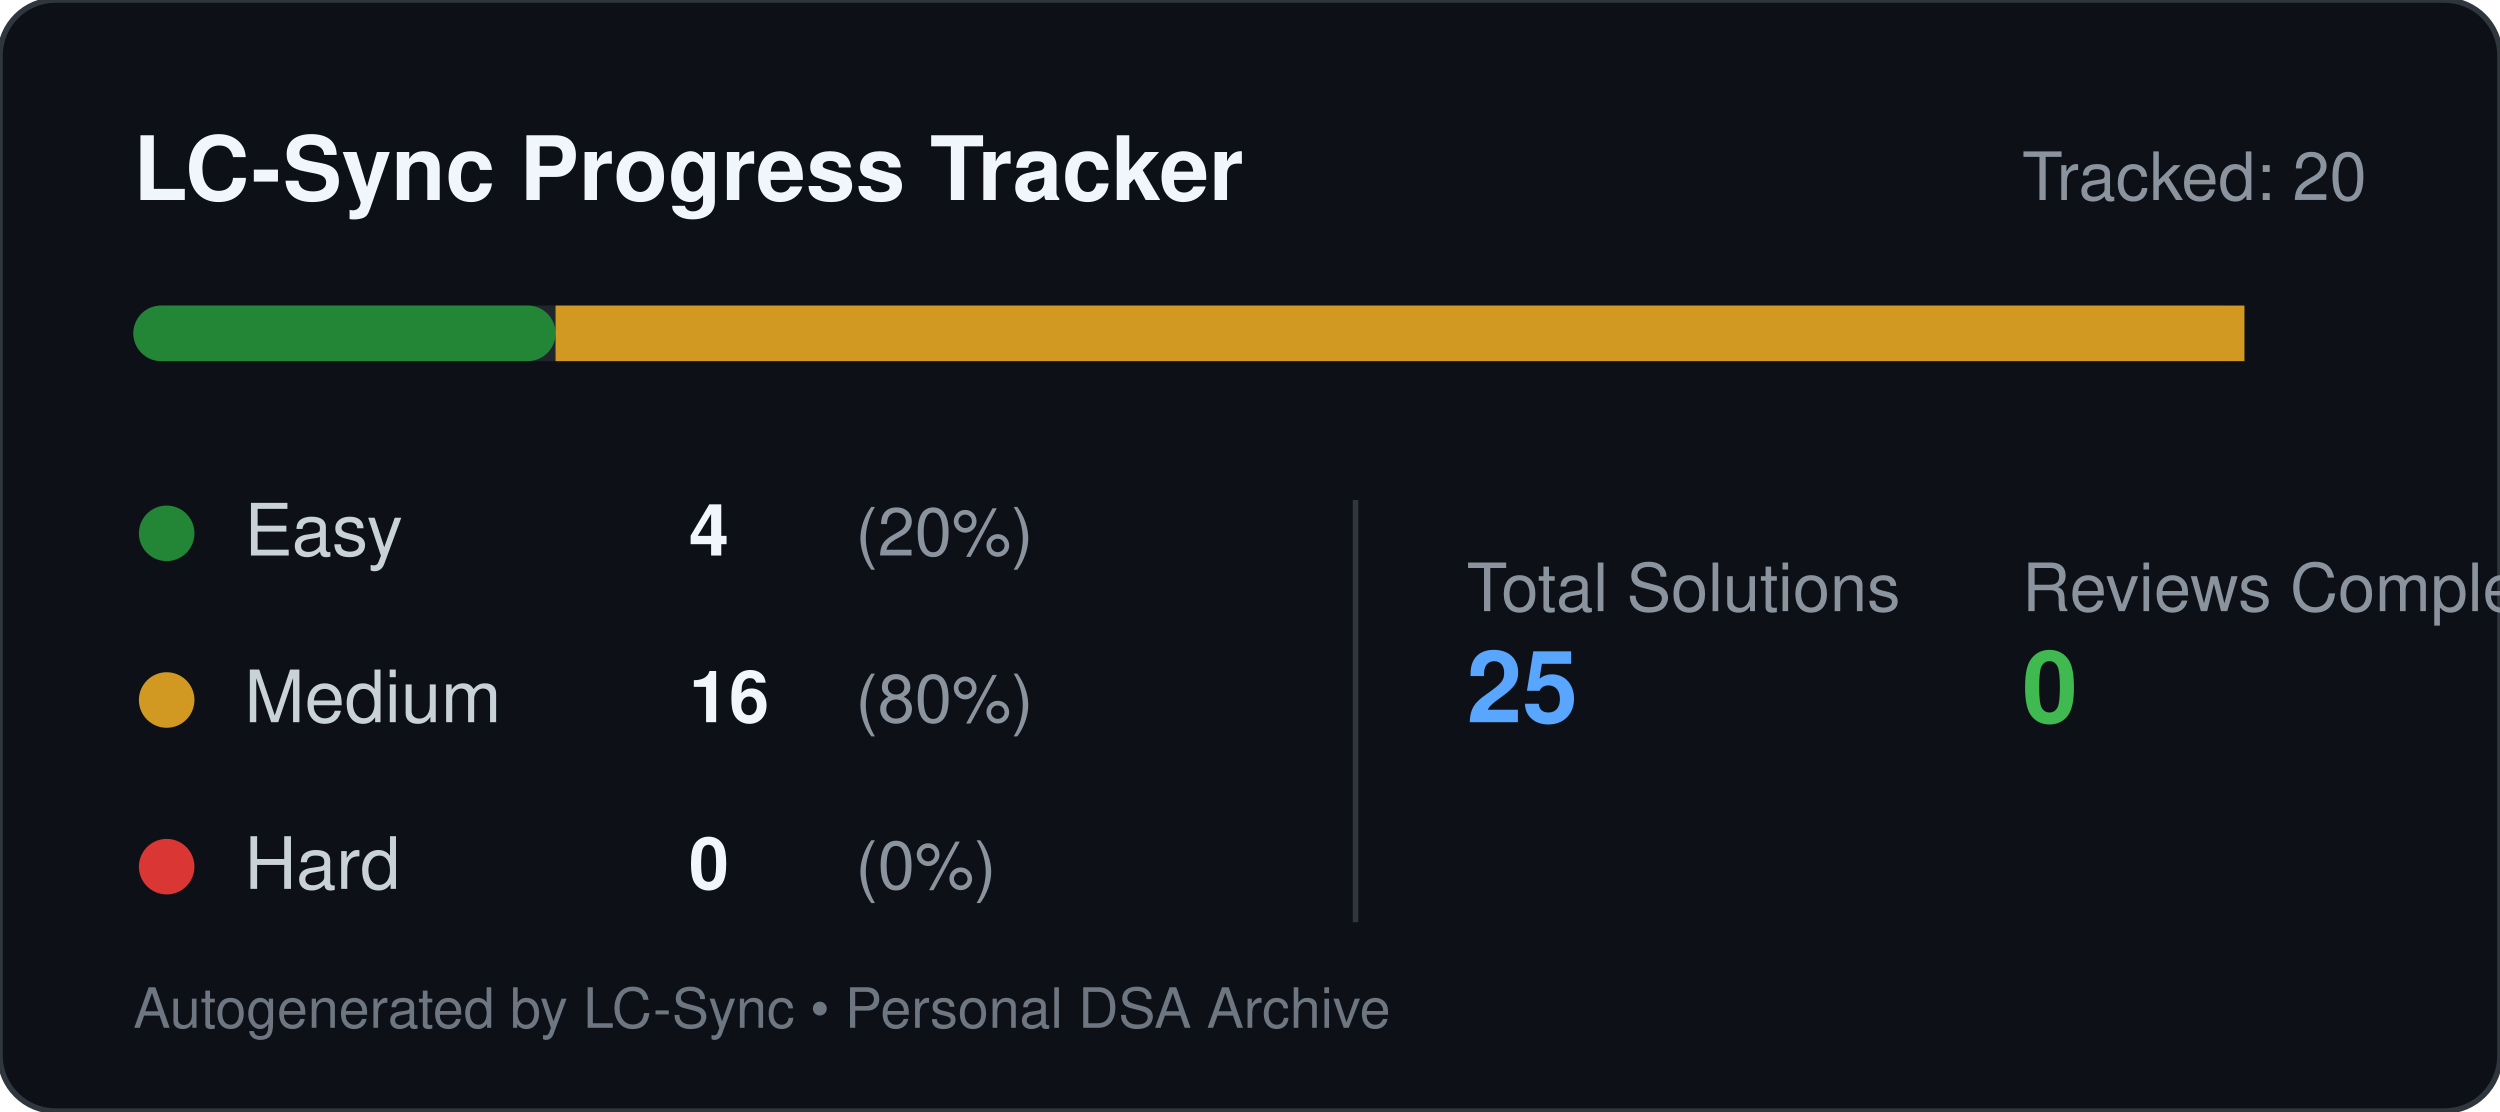
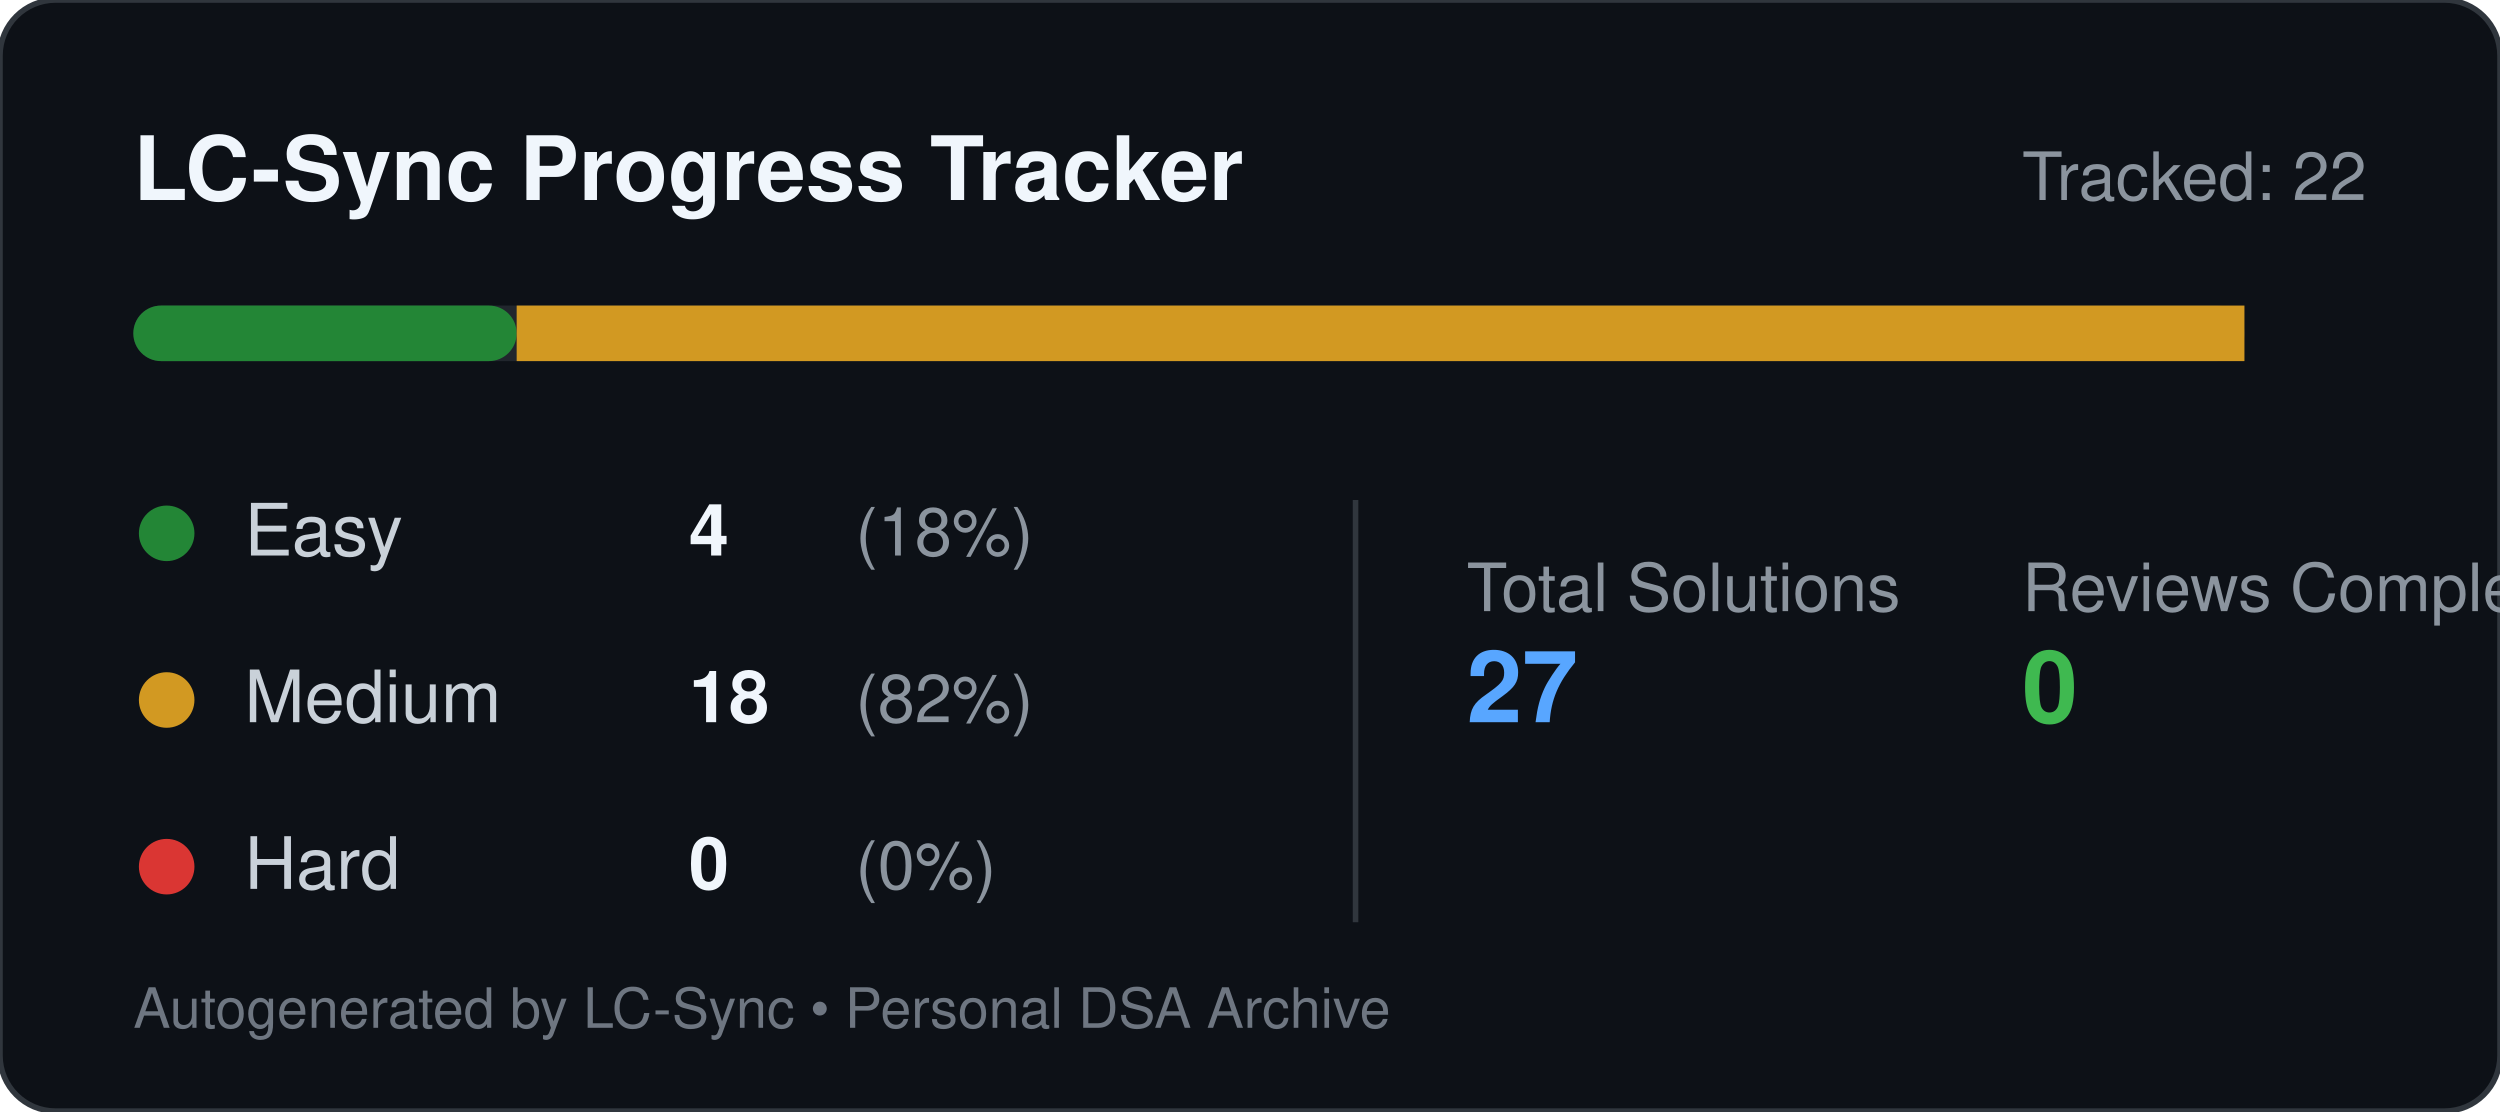
<svg xmlns="http://www.w3.org/2000/svg" width="450" height="200" viewBox="0 0 450 200" fill="none">
  <rect width="450" height="200" rx="10" fill="#0d1117" stroke="#30363d" stroke-width="1" />
  <text x="24" y="36" fill="#f0f6fc" font-family="-apple-system, BlinkMacSystemFont, 'Segoe UI', Helvetica, Arial, sans-serif" font-size="16" font-weight="600">LC-Sync Progress Tracker</text>
-   <text x="426" y="36" text-anchor="end" fill="#8b949e" font-family="-apple-system, BlinkMacSystemFont, 'Segoe UI', Helvetica, Arial, sans-serif" font-size="12">Tracked: 20</text>
+   <text x="426" y="36" text-anchor="end" fill="#8b949e" font-family="-apple-system, BlinkMacSystemFont, 'Segoe UI', Helvetica, Arial, sans-serif" font-size="12">Tracked: 22</text>
  <g transform="translate(24, 55)">
    <rect width="380" height="10" rx="5" fill="#21262d" />
-     <rect x="0" y="0" width="76" height="10" rx="5" fill="#238636" />
-     <rect x="76" y="0" width="304" height="10" fill="#d29922" />
+     <rect x="0" y="0" width="69" height="10" rx="5" fill="#238636" />
+     <rect x="69" y="0" width="311" height="10" fill="#d29922" />
    <rect x="380" y="0" width="0" height="10" rx="5" fill="#da3633" />
  </g>
  <g transform="translate(24, 90)" font-family="-apple-system, BlinkMacSystemFont, 'Segoe UI', Helvetica, Arial, sans-serif">
    <circle cx="6" cy="6" r="5" fill="#238636" />
    <text x="20" y="10" fill="#c9d1d9" font-size="13">Easy</text>
    <text x="100" y="10" fill="#f0f6fc" font-size="13" font-weight="600">4</text>
-     <text x="130" y="10" fill="#8b949e" font-size="12">(20%)</text>
+     <text x="130" y="10" fill="#8b949e" font-size="12">(18%)</text>
    <circle cx="6" cy="36" r="5" fill="#d29922" />
    <text x="20" y="40" fill="#c9d1d9" font-size="13">Medium</text>
-     <text x="100" y="40" fill="#f0f6fc" font-size="13" font-weight="600">16</text>
-     <text x="130" y="40" fill="#8b949e" font-size="12">(80%)</text>
+     <text x="100" y="40" fill="#f0f6fc" font-size="13" font-weight="600">18</text>
+     <text x="130" y="40" fill="#8b949e" font-size="12">(82%)</text>
    <circle cx="6" cy="66" r="5" fill="#da3633" />
    <text x="20" y="70" fill="#c9d1d9" font-size="13">Hard</text>
    <text x="100" y="70" fill="#f0f6fc" font-size="13" font-weight="600">0</text>
    <text x="130" y="70" fill="#8b949e" font-size="12">(0%)</text>
    <line x1="220" y1="0" x2="220" y2="76" stroke="#30363d" stroke-width="1" />
    <text x="240" y="20" fill="#8b949e" font-size="12">Total Solutions</text>
-     <text x="240" y="40" fill="#58a6ff" font-size="18" font-weight="600">25</text>
+     <text x="240" y="40" fill="#58a6ff" font-size="18" font-weight="600">27</text>
    <text x="340" y="20" fill="#8b949e" font-size="12">Reviews Completed</text>
    <text x="340" y="40" fill="#3fb950" font-size="18" font-weight="600">0</text>
  </g>
  <text x="24" y="185" fill="#6e7681" font-family="-apple-system, BlinkMacSystemFont, 'Segoe UI', Helvetica, Arial, sans-serif" font-size="10">Autogenerated by LC-Sync • Personal DSA Archive</text>
</svg>
